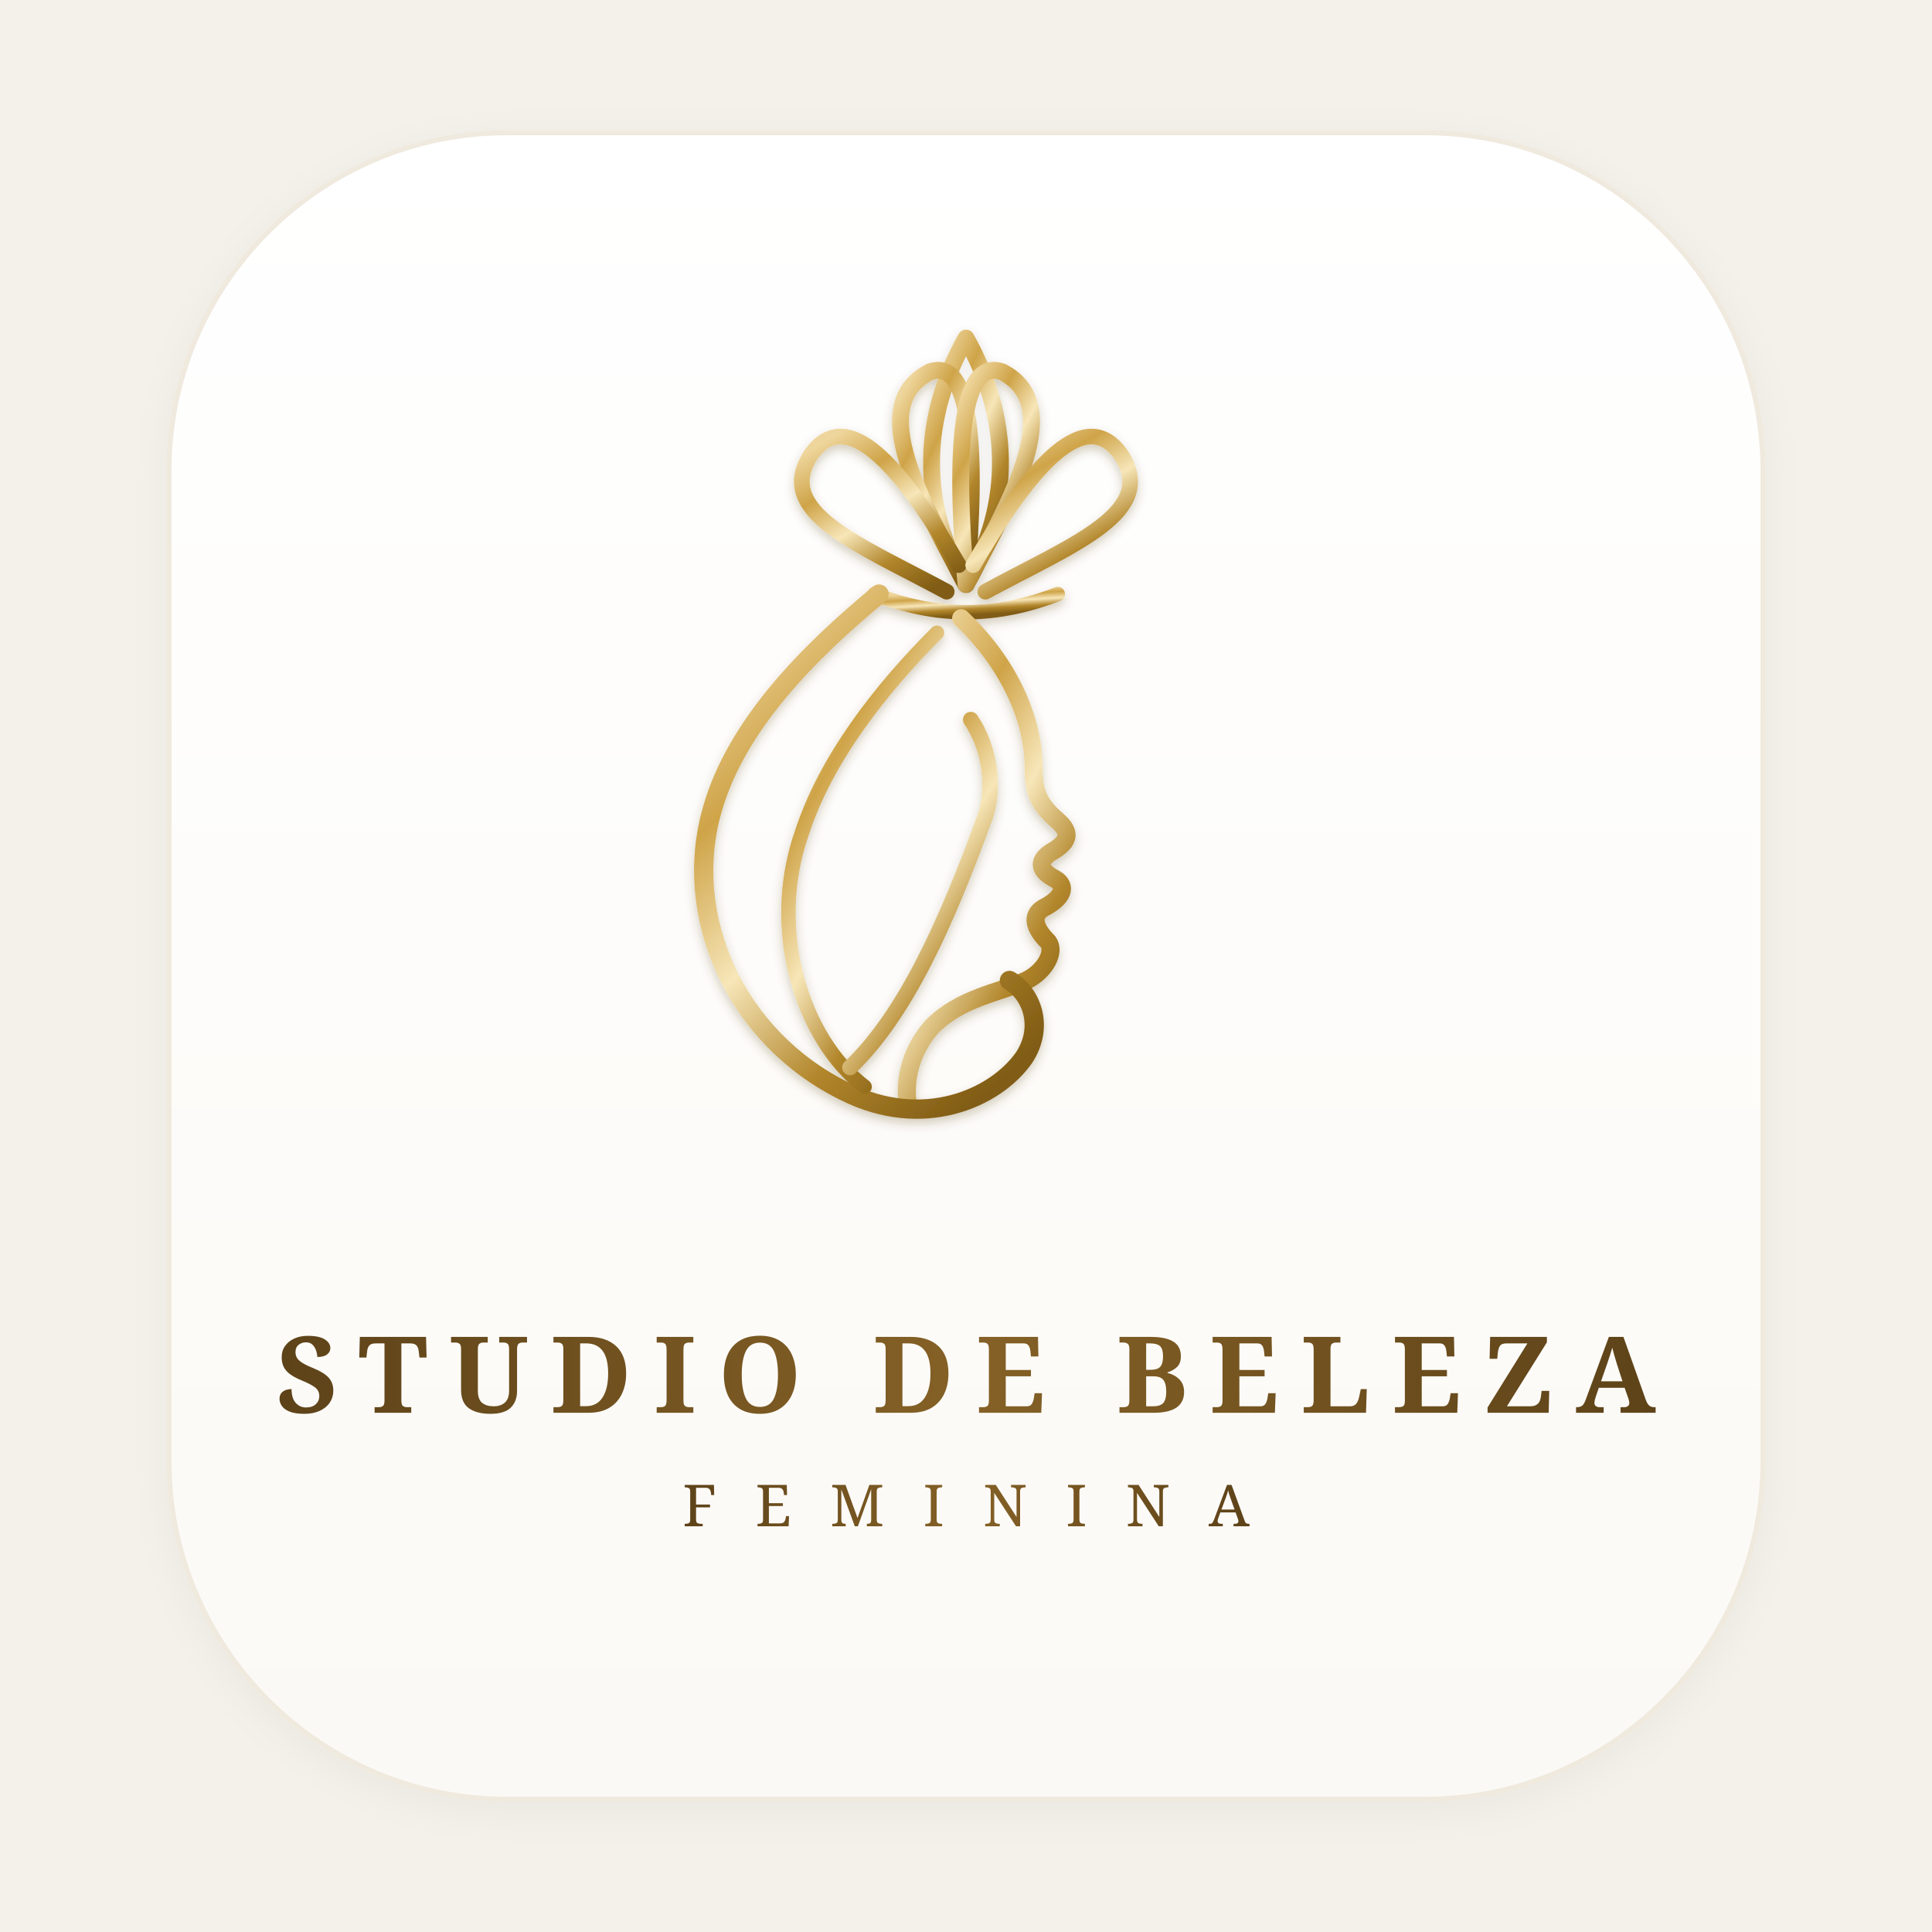
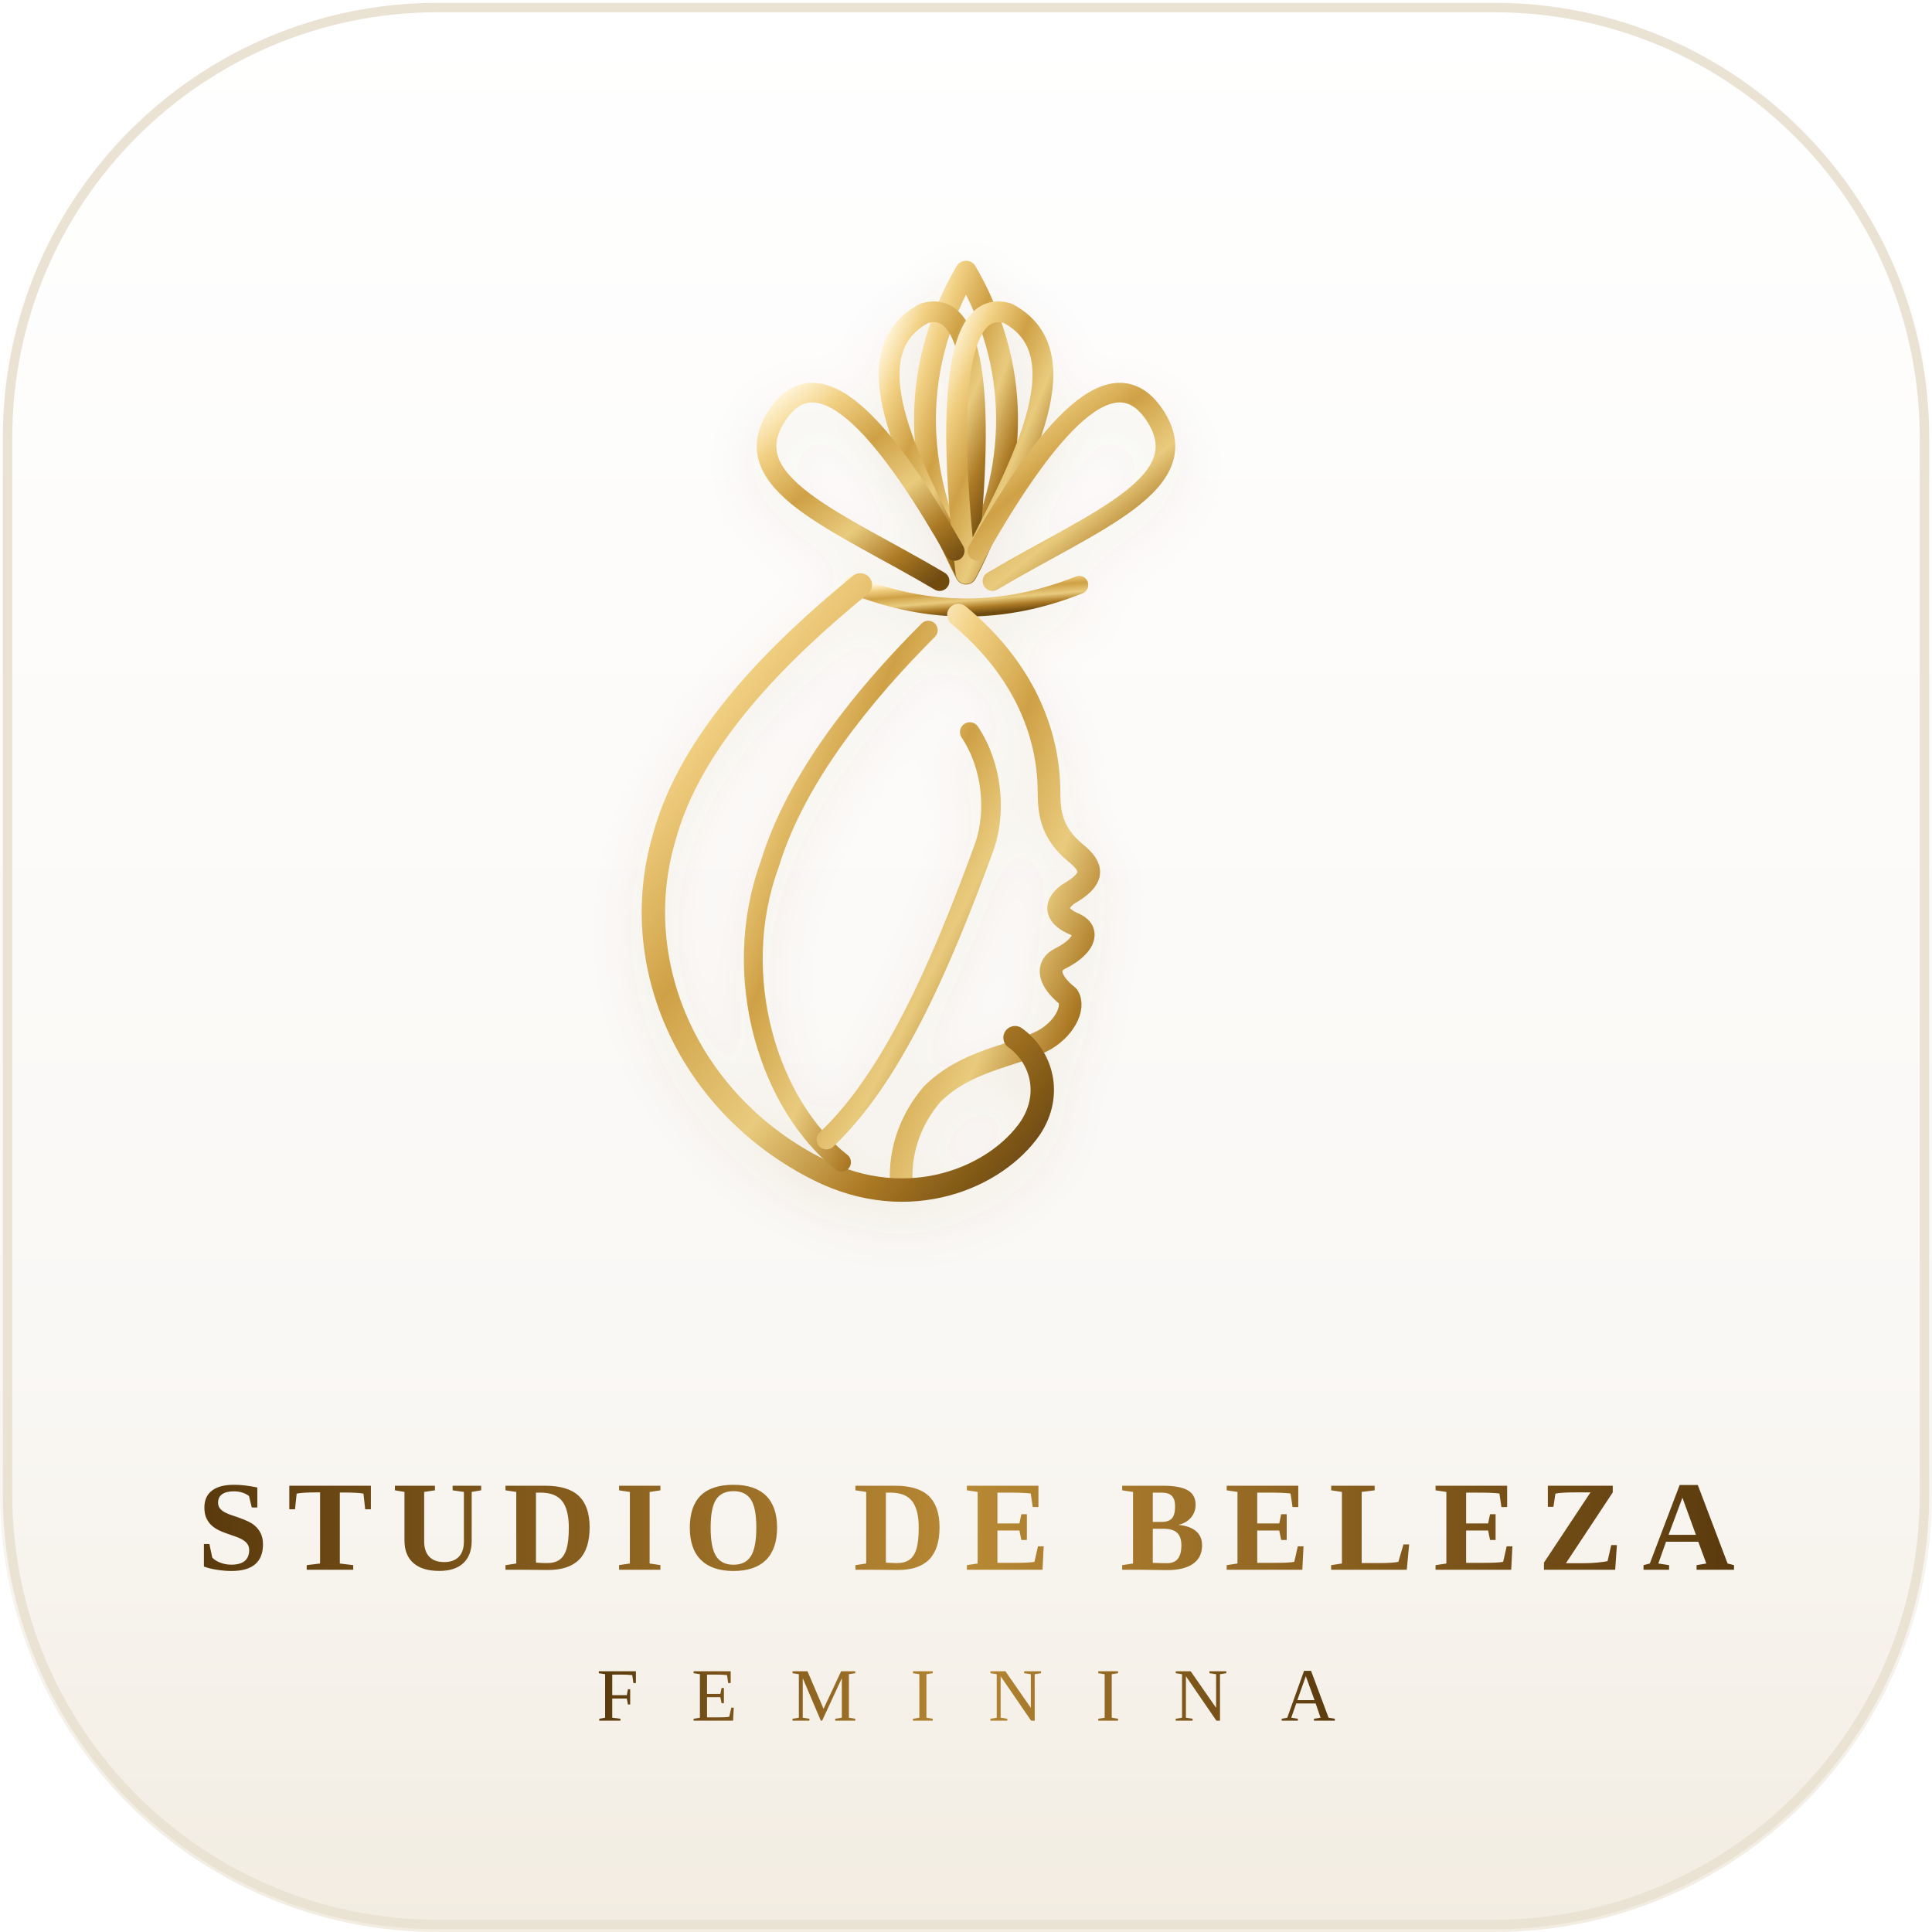
- <svg xmlns="http://www.w3.org/2000/svg" viewBox="0 0 800 800" width="800" height="800">
+ <svg xmlns="http://www.w3.org/2000/svg" viewBox="0 0 512 512" width="512" height="512">
  <defs>
-     <linearGradient id="goldGradient" x1="20%" y1="0%" x2="80%" y2="100%">
-       <stop offset="0%" stop-color="#EED59B" />
-       <stop offset="25%" stop-color="#CFA449" />
-       <stop offset="50%" stop-color="#F7E6B8" />
-       <stop offset="75%" stop-color="#B2862B" />
-       <stop offset="100%" stop-color="#805C15" />
+     <linearGradient id="goldGradient" x1="10%" y1="0%" x2="90%" y2="100%">
+       <stop offset="0%" stop-color="#FFF3D4" />
+       <stop offset="15%" stop-color="#F2D184" />
+       <stop offset="38%" stop-color="#CFA146" />
+       <stop offset="62%" stop-color="#E9CB7E" />
+       <stop offset="82%" stop-color="#AC7A25" />
+       <stop offset="100%" stop-color="#6F4B11" />
    </linearGradient>
-     <linearGradient id="goldText" x1="0%" y1="0%" x2="100%" y2="0%">
-       <stop offset="0%" stop-color="#5E4319" />
-       <stop offset="50%" stop-color="#856126" />
-       <stop offset="100%" stop-color="#5E4319" />
+     <linearGradient id="goldTextGrad" x1="0%" y1="0%" x2="100%" y2="0%">
+       <stop offset="0%" stop-color="#5A3A0D" />
+       <stop offset="25%" stop-color="#885E1E" />
+       <stop offset="50%" stop-color="#B88934" />
+       <stop offset="75%" stop-color="#885E1E" />
+       <stop offset="100%" stop-color="#5A3A0D" />
    </linearGradient>
-     <linearGradient id="bgGradient" x1="0%" y1="0%" x2="0%" y2="100%">
+     <linearGradient id="bgGrad" x1="0%" y1="0%" x2="0%" y2="100%">
      <stop offset="0%" stop-color="#FFFFFF" />
-       <stop offset="100%" stop-color="#FBF9F5" />
+       <stop offset="70%" stop-color="#FAF8F5" />
+       <stop offset="100%" stop-color="#F2ECE1" />
    </linearGradient>
-     <filter id="softCardShadow" x="-10%" y="-10%" width="120%" height="125%" filterUnits="userSpaceOnUse">
-       <feDropShadow dx="0" dy="16" stdDeviation="24" flood-color="#7A6030" flood-opacity="0.08" />
-       <feDropShadow dx="0" dy="4" stdDeviation="8" flood-color="#000000" flood-opacity="0.04" />
-     </filter>
-     <filter id="goldGleam" x="-10%" y="-10%" width="120%" height="120%">
-       <feDropShadow dx="0" dy="2" stdDeviation="2" flood-color="#543A0C" flood-opacity="0.25" />
+     <filter id="goldDropShadow" x="-20%" y="-20%" width="140%" height="140%">
+       <feDropShadow dx="0" dy="2.2" stdDeviation="2.2" flood-color="#4E3309" flood-opacity="0.30" />
+       <feDropShadow dx="0" dy="5" stdDeviation="7" flood-color="#7C5513" flood-opacity="0.10" />
    </filter>
  </defs>
-   <rect width="800" height="800" fill="#F4F1EA" />
-   <g filter="url(#softCardShadow)">
-     <rect x="70" y="55" width="660" height="690" rx="140" fill="url(#bgGradient)" stroke="#EFE9DE" stroke-width="2" />
-   </g>
-   <g transform="translate(400, 290)" filter="url(#goldGleam)" fill="none" stroke="url(#goldGradient)" stroke-linecap="round" stroke-linejoin="round">
-     <path d="M 0 -150 C 18 -118 20 -82 0 -48 C -20 -82 -18 -118 0 -150 Z" stroke-width="7" fill="url(#bgGradient)" fill-opacity="0.4" />
-     <path d="M 0 -48 C -18 -82 -42 -122 -15 -136 C 2 -142 5 -105 0 -48" stroke-width="7" />
-     <path d="M 0 -48 C 18 -82 42 -122 15 -136 C -2 -142 -5 -105 0 -48" stroke-width="7" />
-     <path d="M -8 -45 C -45 -65 -80 -78 -64 -102 C -48 -124 -24 -92 -3 -56" stroke-width="6.5" />
-     <path d="M 8 -45 C 45 -65 80 -78 64 -102 C 48 -124 24 -92 3 -56" stroke-width="6.5" />
-     <path d="M -38 -44 C -12 -34 12 -34 38 -44" stroke-width="6" />
-     <path d="       M -2 -34       C 18 -15 28 8 28 28       C 28 36 29 42 37 49       C 43 54 44 58 35 63       C 29 67 31 71 37 74       C 42 77 40 82 32 86       C 27 89 28 94 34 100       C 37 104 33 112 25 116       C 14 121 -2 123 -14 135       C -22 144 -26 156 -24 168     " stroke-width="7.5" />
-     <path d="       M -36 -44       C -65 -20 -95 10 -105 45       C -118 90 -95 140 -50 162       C -18 178 12 165 24 148       C 32 136 28 122 18 116     " stroke-width="8" />
-     <path d="       M -42 160       C -68 140 -82 95 -68 55       C -58 24 -35 -5 -12 -28     " stroke-width="6" />
-     <path d="       M -48 152       C -25 130 -8 92 8 48       C 12 36 10 20 2 8     " stroke-width="6.5" />
-   </g>
-   <g text-anchor="middle">
-     <text x="400" y="585" font-family="'Playfair Display', 'Cinzel', 'Didot', 'Bodoni MT', 'Georgia', serif" font-size="44" font-weight="600" letter-spacing="9" fill="url(#goldText)">
+   <rect width="512" height="512" rx="116" fill="url(#bgGrad)" />
+   <rect x="2" y="2" width="508" height="508" rx="114" fill="none" stroke="#EAE2D3" stroke-width="2.5" />
+   <g transform="translate(0, 0)">
+     <g transform="translate(256, 190)" filter="url(#goldDropShadow)" fill="none" stroke="url(#goldGradient)" stroke-linecap="round" stroke-linejoin="round">
+       <path d="M 0 -118 C 14 -94 15 -66 0 -38 C -15 -66 -14 -94 0 -118 Z" stroke-width="5.8" fill="#FBF7EE" fill-opacity="0.35" />
+       <path d="M 0 -38 C -13 -64 -32 -96 -11 -107 C 3 -111 5 -82 0 -38" stroke-width="5.5" />
+       <path d="M 0 -38 C 13 -64 32 -96 11 -107 C -3 -111 -5 -82 0 -38" stroke-width="5.5" />
+       <path d="M -7 -36 C -34 -52 -62 -62 -50 -80 C -38 -98 -19 -72 -3 -44" stroke-width="5.2" />
+       <path d="M 7 -36 C 34 -52 62 -62 50 -80 C 38 -98 19 -72 3 -44" stroke-width="5.2" />
+       <path d="M -30 -35 C -10 -27 10 -27 30 -35" stroke-width="4.8" />
+       <path d="         M -2 -27         C 15 -13 22 4 22 20         C 22 26 23 31 29 36         C 34 40 34 43 27 47         C 23 50 24 53 29 55         C 33 57 31 61 25 64         C 21 66 22 70 27 74         C 29 77 26 83 20 86         C 12 90 0 91 -9 100         C -15 107 -18 116 -17 125       " stroke-width="6.0" />
+       <path d="         M -28 -35         C -50 -17 -73 6 -80 32         C -90 66 -73 103 -39 120         C -15 132 8 122 17 109         C 23 100 20 90 13 85       " stroke-width="6.2" />
+       <path d="         M -33 118         C -52 103 -63 69 -52 39         C -45 16 -27 -6 -10 -23       " stroke-width="5.0" />
+       <path d="         M -37 112         C -20 96 -7 67 5 34         C 8 25 7 13 1 4       " stroke-width="5.2" />
+     </g>
+     <text x="256" y="416" text-anchor="middle" font-family="'Playfair Display', 'Cinzel', 'Didot', 'Bodoni MT', 'Times New Roman', Georgia, serif" font-size="34" font-weight="700" letter-spacing="5" fill="url(#goldTextGrad)">
      STUDIO DE BELEZA
    </text>
-     <text x="400" y="632" font-family="'Playfair Display', 'Cinzel', 'Didot', 'Bodoni MT', 'Georgia', serif" font-size="24" font-weight="500" letter-spacing="16" fill="url(#goldText)">
+     <text x="256" y="456" text-anchor="middle" font-family="'Playfair Display', 'Cinzel', 'Didot', 'Bodoni MT', 'Times New Roman', Georgia, serif" font-size="20" font-weight="500" letter-spacing="14" fill="url(#goldTextGrad)">
      FEMININA
    </text>
  </g>
</svg>
